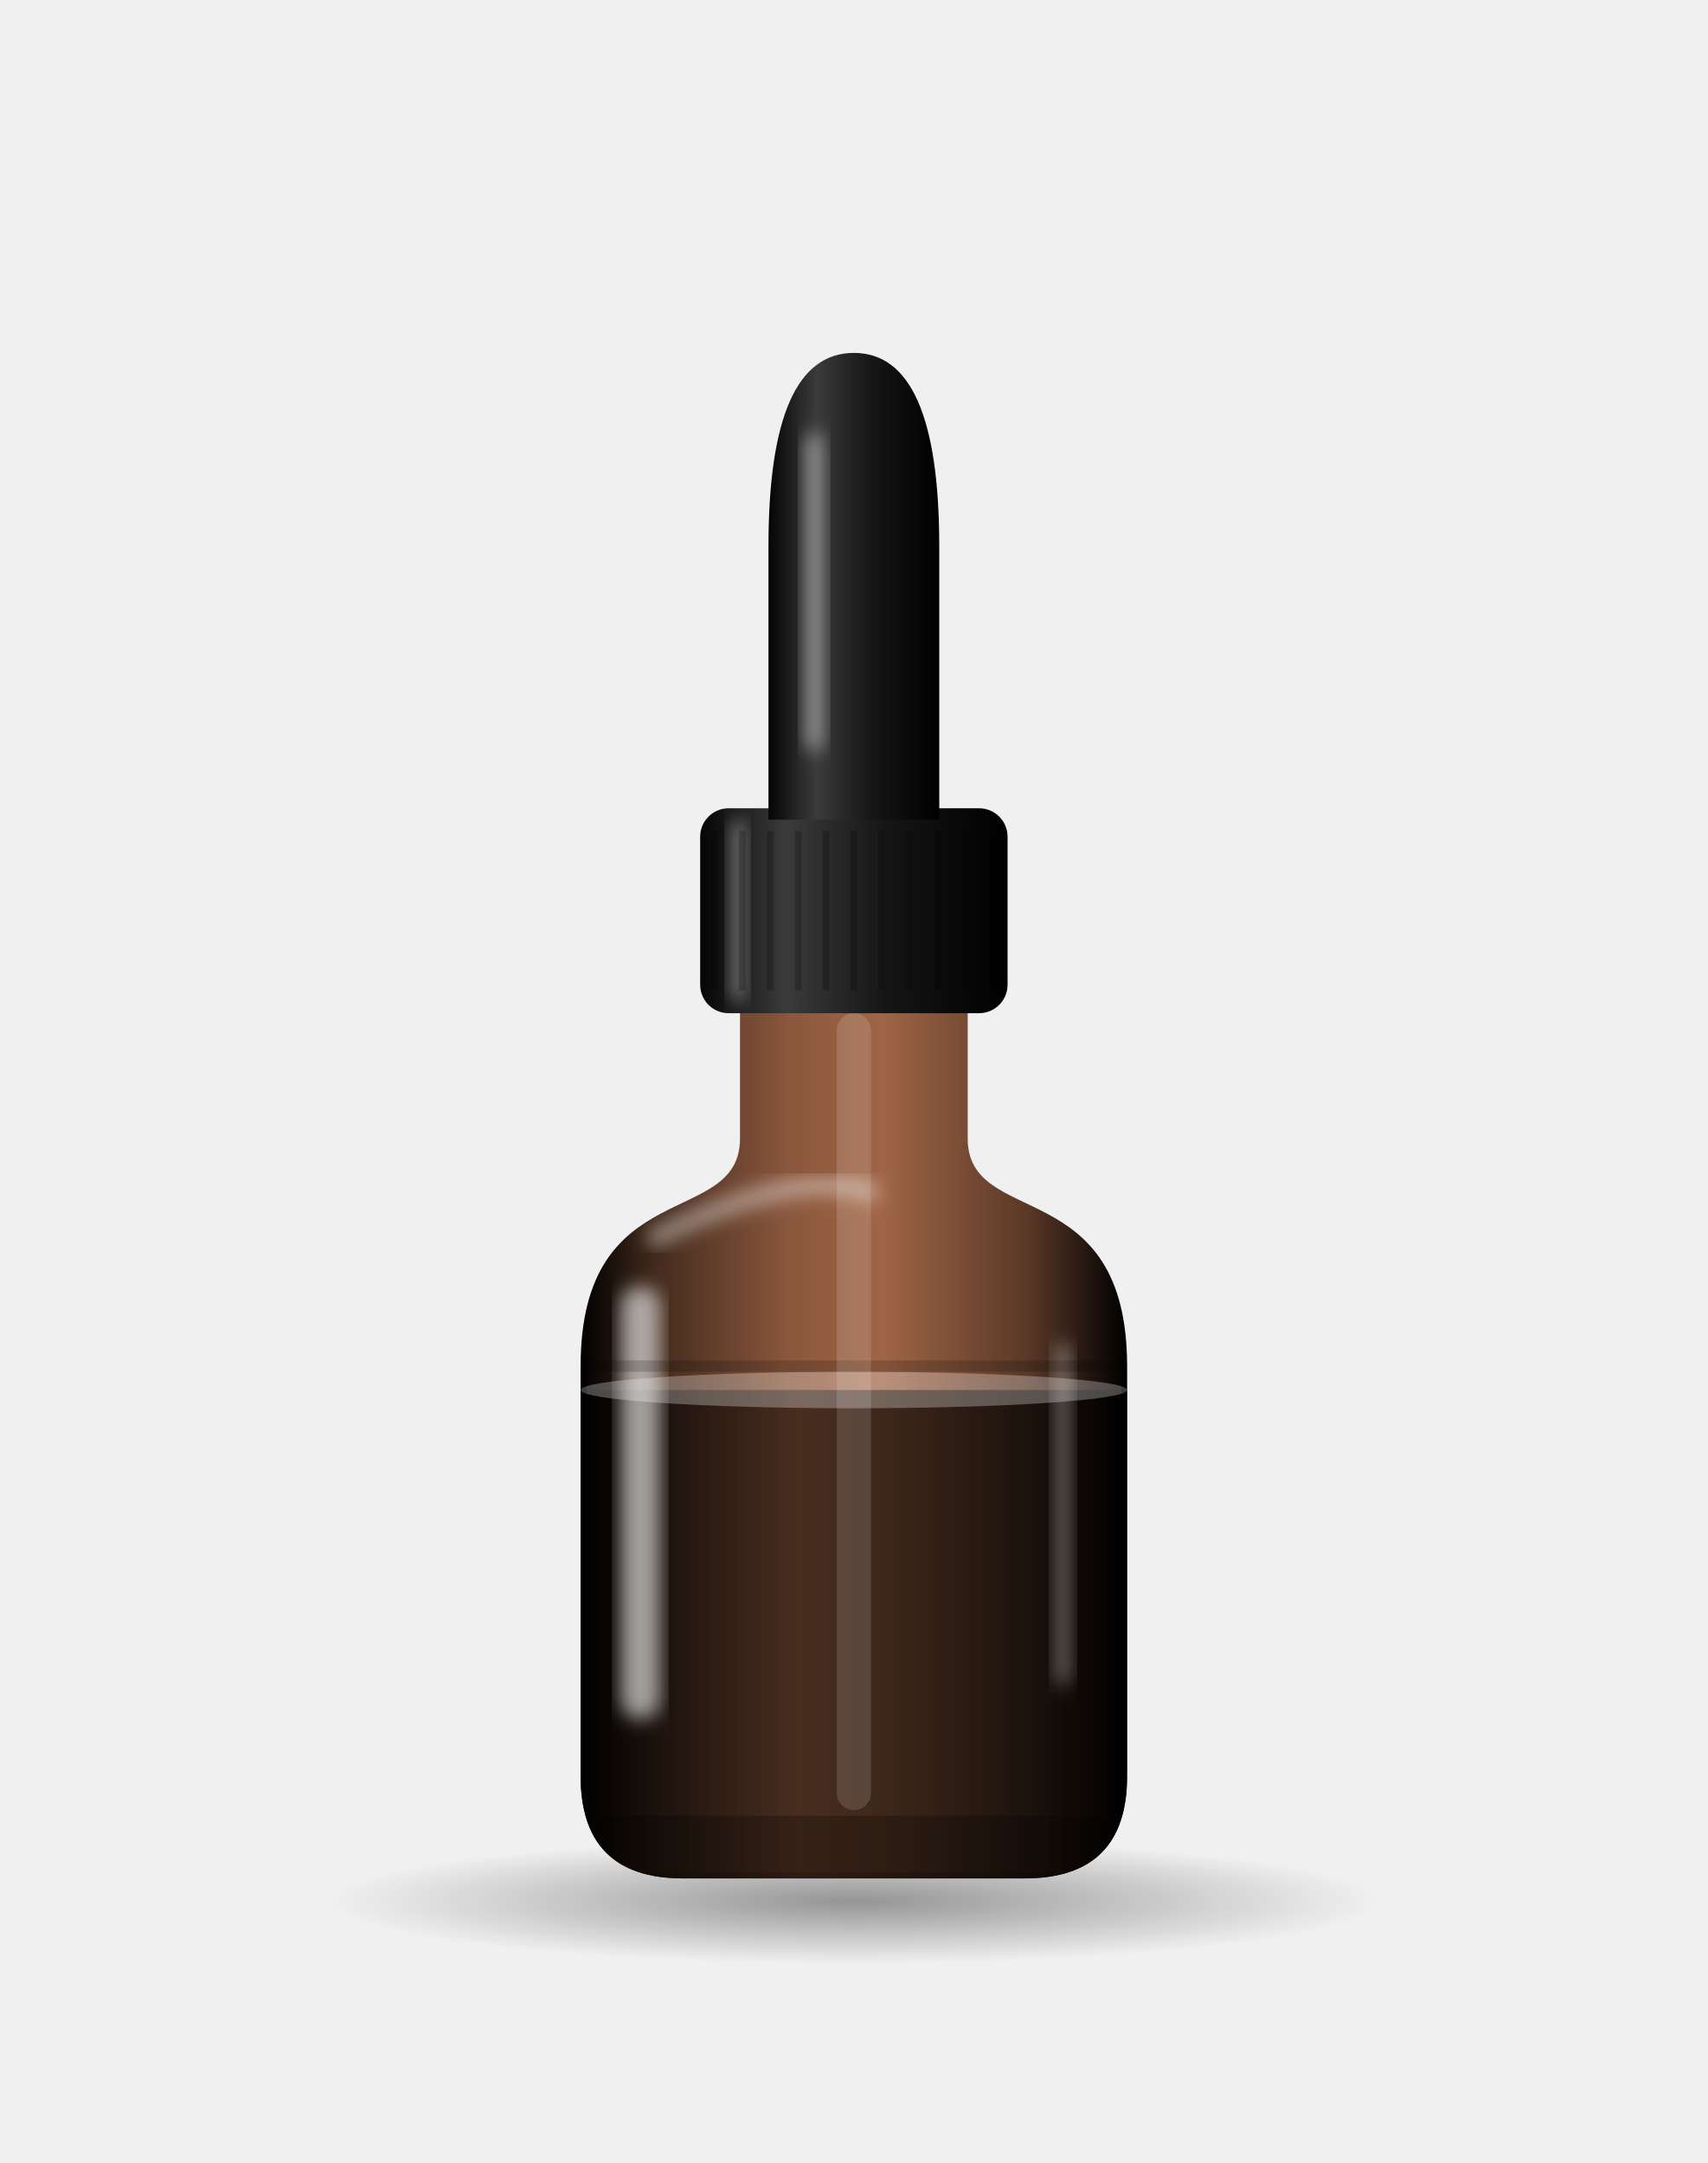
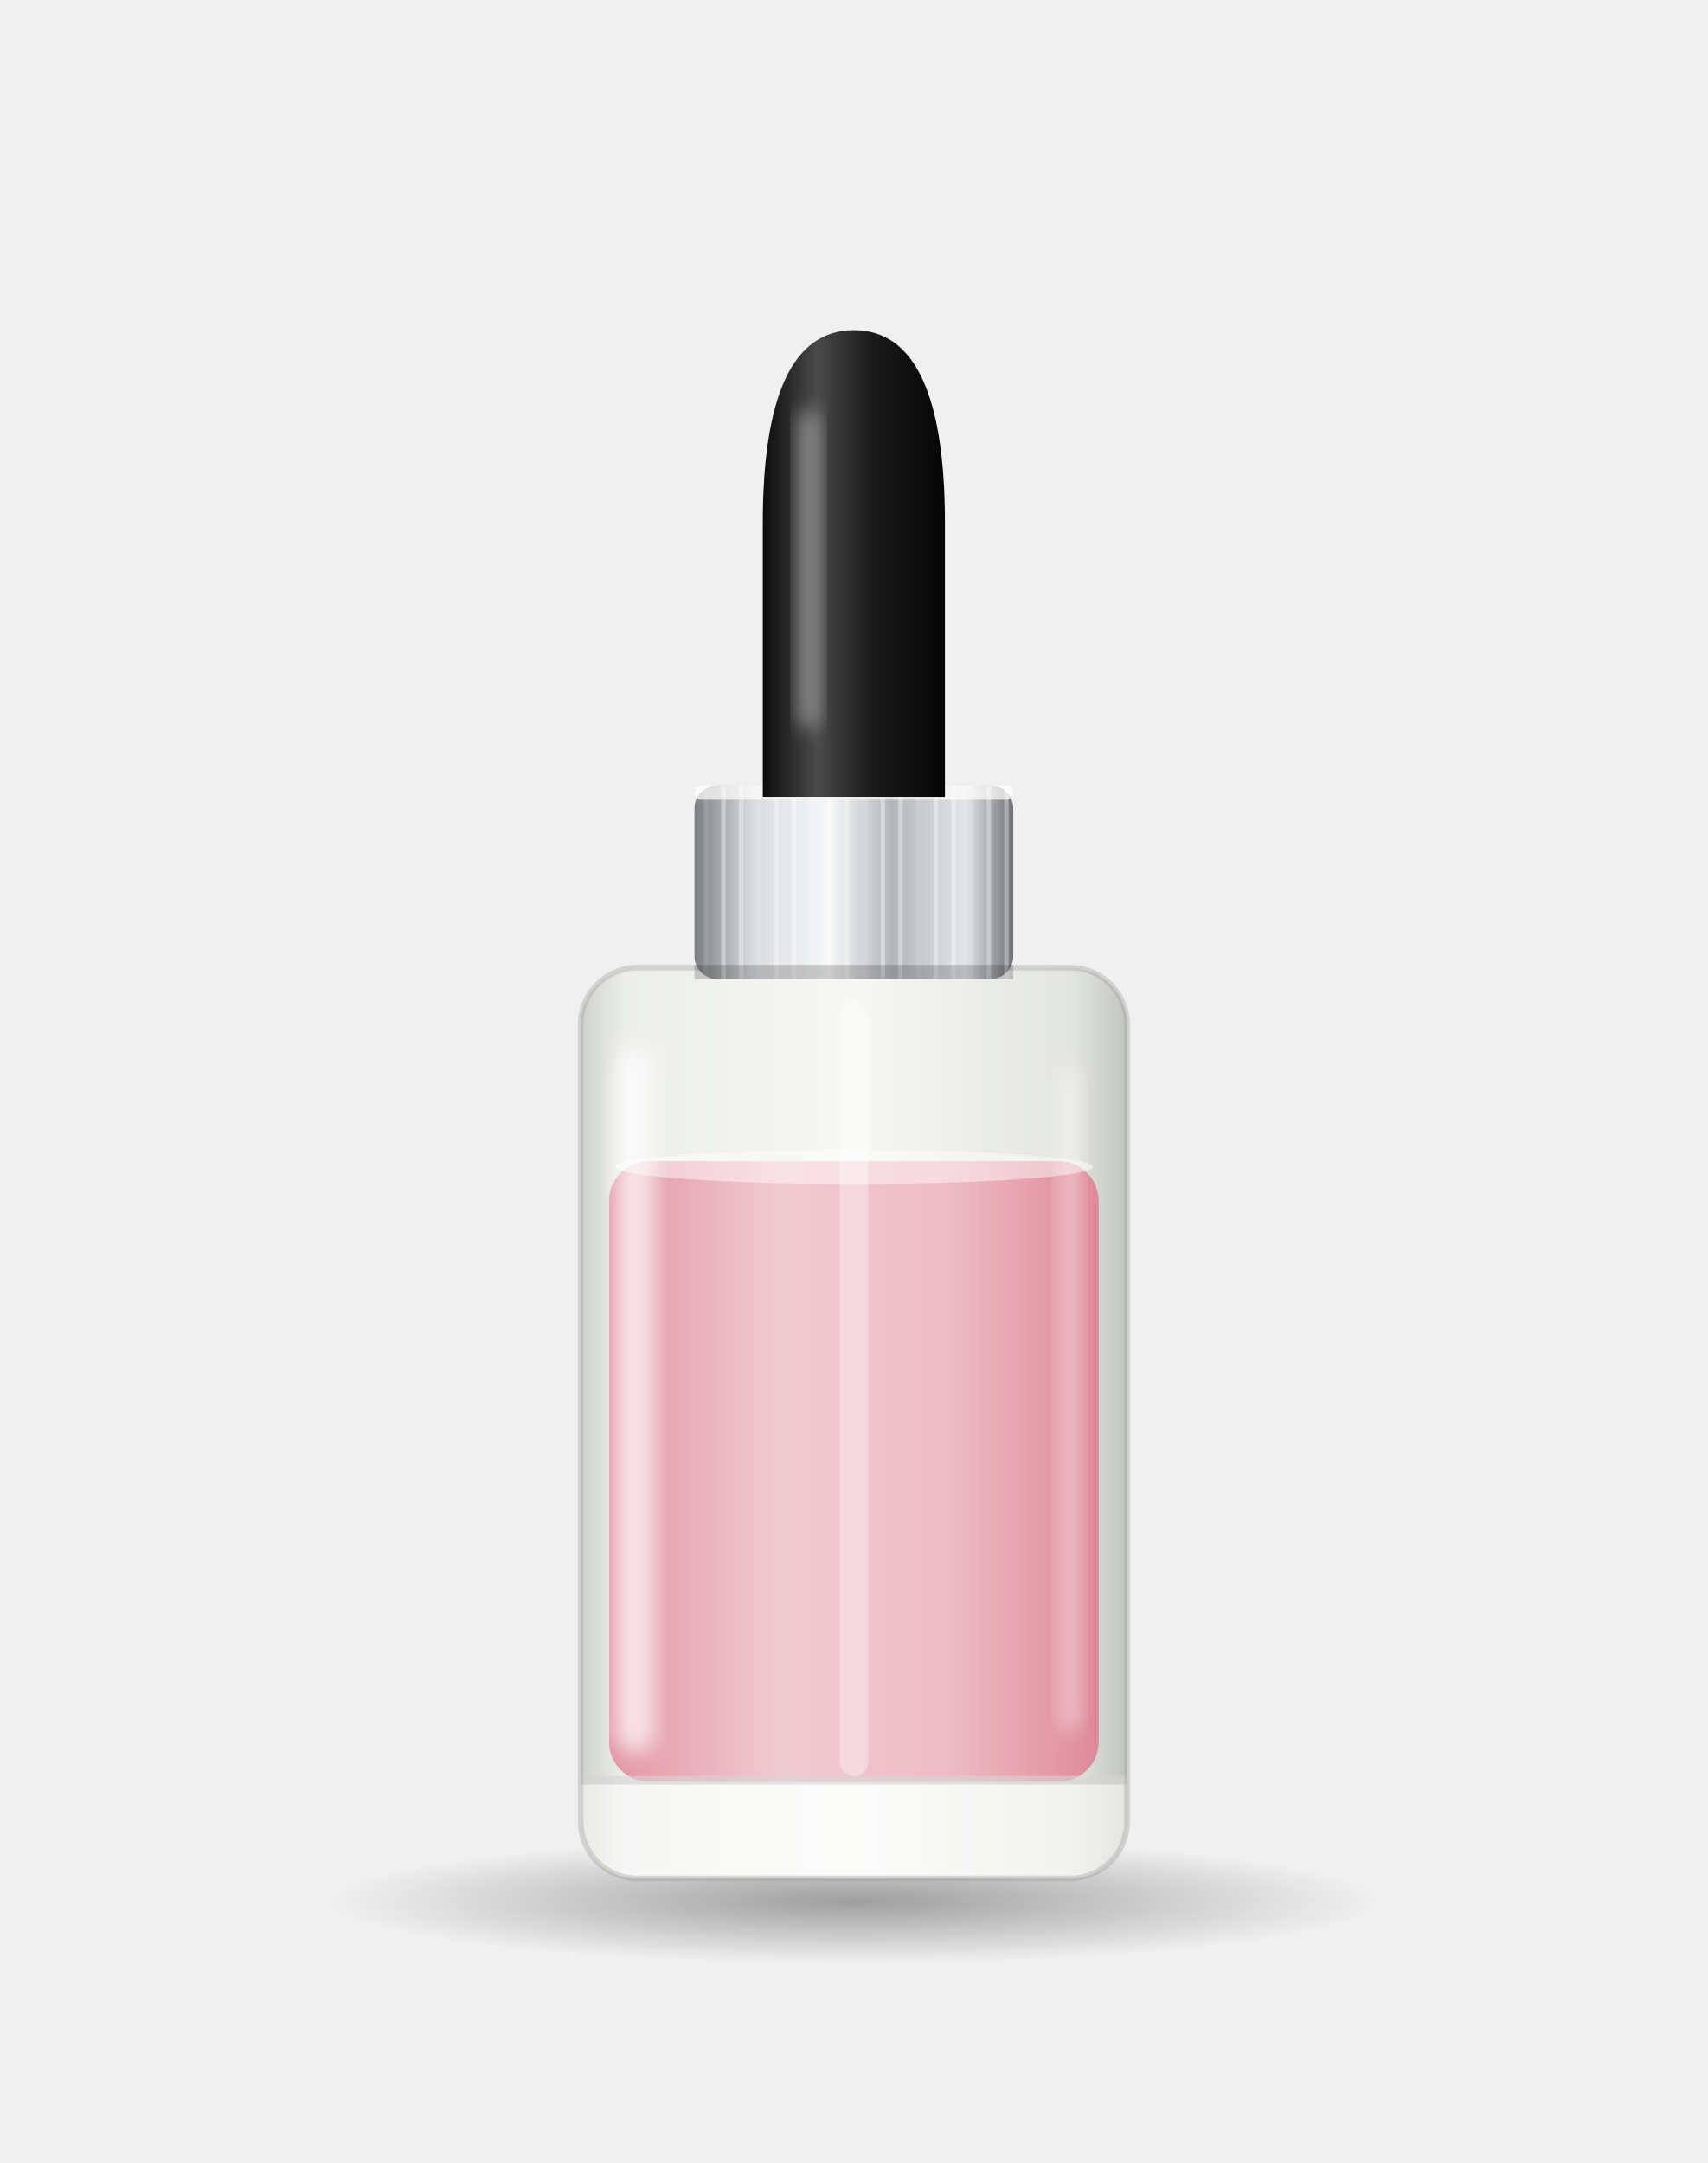
<svg xmlns="http://www.w3.org/2000/svg" viewBox="0 0 300 380" role="img" aria-label="Illustration">
  <defs>
-     <linearGradient id="gl" x1="0" x2="1">
-       <stop offset="0" stop-color="#000000" />
-       <stop offset=".14" stop-color="#442b1d" />
-       <stop offset=".38" stop-color="#8a573d" />
-       <stop offset=".55" stop-color="#a06546" />
-       <stop offset=".82" stop-color="#593827" />
-       <stop offset="1" stop-color="#000000" />
+     <linearGradient id="fg" x1="0" x2="1">
+       <stop offset="0" stop-color="#cfd2cd" />
+       <stop offset=".08" stop-color="#eceeea" />
+       <stop offset=".5" stop-color="#f7f8f5" />
+       <stop offset=".9" stop-color="#e3e5e0" />
+       <stop offset="1" stop-color="#c3c6c0" />
    </linearGradient>
    <linearGradient id="lq" x1="0" x2="1">
-       <stop offset="0" stop-color="#000000" />
-       <stop offset=".4" stop-color="#3c261a" />
-       <stop offset="1" stop-color="#000000" />
-     </linearGradient>
-     <linearGradient id="cp" x1="0" x2="1">
-       <stop offset="0" stop-color="#050505" />
-       <stop offset=".28" stop-color="#3b3b3b" />
-       <stop offset=".6" stop-color="#161616" />
-       <stop offset="1" stop-color="#000" />
+       <stop offset="0" stop-color="#d66177" />
+       <stop offset=".35" stop-color="#ebb2bd" />
+       <stop offset=".7" stop-color="#e59aa8" />
+       <stop offset="1" stop-color="#d25169" />
    </linearGradient>
    <linearGradient id="mt" x1="0" x2="1">
-       <stop offset="0" stop-color="#8a8c8e" />
-       <stop offset=".25" stop-color="#f4f5f6" />
-       <stop offset=".5" stop-color="#b9bbbd" />
-       <stop offset=".78" stop-color="#eceeef" />
-       <stop offset="1" stop-color="#7d7f82" />
+       <stop offset="0" stop-color="#7d8083" />
+       <stop offset=".18" stop-color="#d9dbdd" />
+       <stop offset=".42" stop-color="#f6f7f8" />
+       <stop offset=".62" stop-color="#b4b7ba" />
+       <stop offset=".85" stop-color="#e3e5e7" />
+       <stop offset="1" stop-color="#6f7275" />
+     </linearGradient>
+     <linearGradient id="bk" x1="0" x2="1">
+       <stop offset="0" stop-color="#0c0c0c" />
+       <stop offset=".3" stop-color="#4a4a4a" />
+       <stop offset=".6" stop-color="#1a1a1a" />
+       <stop offset="1" stop-color="#050505" />
    </linearGradient>
    <radialGradient id="sh" cx=".5" cy=".5" r=".5">
-       <stop offset="0" stop-color="#000" stop-opacity=".38" />
+       <stop offset="0" stop-color="#000" stop-opacity=".34" />
      <stop offset="1" stop-color="#000" stop-opacity="0" />
    </radialGradient>
-     <filter id="bl" x="-20%" y="-20%" width="140%" height="140%">
-       <feGaussianBlur stdDeviation="1.6" />
+     <filter id="bl" x="-30%" y="-30%" width="160%" height="160%">
+       <feGaussianBlur stdDeviation="1.8" />
    </filter>
  </defs>
  <ellipse cx="150" cy="334" rx="92" ry="11" fill="url(#sh)" />
-   <clipPath id="bc">
-     <path d="M130.0 176 L130.0 200 C130.0 216 102.0 206 102.0 240 L102.0 312 Q102.0 330 120.0 330 L180.0 330 Q198.0 330 198.0 312 L198.0 240 C198.0 206 170.0 216 170.0 200 L170.0 176 Z" />
+   <clipPath id="fc">
+     <rect x="102.0" y="170" width="96" height="160" rx="10" />
  </clipPath>
-   <path d="M130.0 176 L130.0 200 C130.0 216 102.0 206 102.0 240 L102.0 312 Q102.0 330 120.0 330 L180.0 330 Q198.0 330 198.0 312 L198.0 240 C198.0 206 170.0 216 170.0 200 L170.0 176 Z" fill="url(#gl)" />
-   <g clip-path="url(#bc)">
-     <rect x="102.0" y="244.2" width="96" height="87.8" fill="url(#lq)" opacity="0.85" />
-     <ellipse cx="150" cy="244.2" rx="48.0" ry="3.2" fill="#fff" opacity=".28" />
-     <rect x="102.0" y="319" width="96" height="12" fill="#000" opacity=".26" />
-     <rect x="109.0" y="226" width="7" height="76" rx="3.5" fill="#fff" opacity=".6" filter="url(#bl)" />
-     <rect x="185.0" y="236" width="3.5" height="60" rx="1.7" fill="#fff" opacity=".3" filter="url(#bl)" />
-     <path d="M114.0 218 Q142 204 154 210" stroke="#fff" stroke-width="3" fill="none" opacity=".45" filter="url(#bl)" />
-     <rect x="102.0" y="240" width="96" height="90" fill="none" stroke="#000" stroke-opacity=".18" stroke-width="2" />
+   <rect x="102.0" y="170" width="96" height="160" rx="10" fill="url(#fg)" />
+   <g clip-path="url(#fc)">
+     <rect x="107.0" y="204" width="86" height="109" rx="7" fill="url(#lq)" opacity=".92" />
+     <rect x="107.0" y="204" width="86" height="109" rx="7" fill="#fff" opacity=".28" />
+     <ellipse cx="150" cy="205" rx="42.0" ry="3" fill="#fff" opacity=".45" />
+     <rect x="102.0" y="312" width="96" height="18" fill="#fff" opacity=".55" />
+     <rect x="102.0" y="312" width="96" height="1.5" fill="#000" opacity=".1" />
+     <rect x="108.0" y="184" width="7" height="124" rx="3.5" fill="#fff" opacity=".7" filter="url(#bl)" />
+     <rect x="186.0" y="188" width="4" height="116" rx="2" fill="#fff" opacity=".4" filter="url(#bl)" />
  </g>
-   <rect x="147" y="178" width="6" height="140" rx="3" fill="#fff" opacity=".14" />
-   <rect x="123" y="142" width="54" height="36" rx="5" fill="url(#cp)" />
-   <rect x="128" y="144" width="3.2" height="32" rx="1.6" fill="#fff" opacity=".35" filter="url(#bl)" />
-   <rect x="124.9" y="146" width="1.2" height="28" fill="#000" opacity="0.22" />
-   <rect x="129.8" y="146" width="1.2" height="28" fill="#000" opacity="0.22" />
-   <rect x="134.7" y="146" width="1.2" height="28" fill="#000" opacity="0.22" />
-   <rect x="139.6" y="146" width="1.2" height="28" fill="#000" opacity="0.22" />
-   <rect x="144.5" y="146" width="1.2" height="28" fill="#000" opacity="0.22" />
-   <rect x="149.4" y="146" width="1.2" height="28" fill="#000" opacity="0.22" />
-   <rect x="154.3" y="146" width="1.2" height="28" fill="#000" opacity="0.22" />
-   <rect x="159.2" y="146" width="1.2" height="28" fill="#000" opacity="0.22" />
-   <rect x="164.1" y="146" width="1.2" height="28" fill="#000" opacity="0.22" />
-   <rect x="169.0" y="146" width="1.2" height="28" fill="#000" opacity="0.22" />
-   <rect x="173.9" y="146" width="1.2" height="28" fill="#000" opacity="0.22" />
-   <path d="M135 144 L135 96 Q135 62 150 62 Q165 62 165 96 L165 144 Z" fill="url(#cp)" />
-   <rect x="141" y="76" width="4" height="56" rx="2" fill="#fff" opacity=".4" filter="url(#bl)" />
+   <rect x="102.0" y="170" width="96" height="160" rx="10" fill="none" stroke="#9a9d97" stroke-opacity=".35" />
+   <rect x="147.5" y="176" width="5" height="136" rx="2.5" fill="#fff" opacity=".35" />
+   <rect x="122" y="138" width="56" height="34" rx="4" fill="url(#mt)" />
+   <rect x="123.6" y="138" width=".8" height="34" fill="#fff" opacity="0.1" />
+   <rect x="126.7" y="138" width=".8" height="34" fill="#fff" opacity="0.35" />
+   <rect x="129.8" y="138" width=".8" height="34" fill="#fff" opacity="0.35" />
+   <rect x="132.9" y="138" width=".8" height="34" fill="#fff" opacity="0.1" />
+   <rect x="136.0" y="138" width=".8" height="34" fill="#fff" opacity="0.35" />
+   <rect x="139.1" y="138" width=".8" height="34" fill="#fff" opacity="0.35" />
+   <rect x="142.2" y="138" width=".8" height="34" fill="#fff" opacity="0.1" />
+   <rect x="145.3" y="138" width=".8" height="34" fill="#fff" opacity="0.35" />
+   <rect x="148.4" y="138" width=".8" height="34" fill="#fff" opacity="0.35" />
+   <rect x="151.6" y="138" width=".8" height="34" fill="#fff" opacity="0.1" />
+   <rect x="154.7" y="138" width=".8" height="34" fill="#fff" opacity="0.35" />
+   <rect x="157.8" y="138" width=".8" height="34" fill="#fff" opacity="0.35" />
+   <rect x="160.9" y="138" width=".8" height="34" fill="#fff" opacity="0.1" />
+   <rect x="164.0" y="138" width=".8" height="34" fill="#fff" opacity="0.35" />
+   <rect x="167.1" y="138" width=".8" height="34" fill="#fff" opacity="0.35" />
+   <rect x="170.2" y="138" width=".8" height="34" fill="#fff" opacity="0.1" />
+   <rect x="173.3" y="138" width=".8" height="34" fill="#fff" opacity="0.35" />
+   <rect x="176.4" y="138" width=".8" height="34" fill="#fff" opacity="0.35" />
+   <rect x="122" y="138" width="56" height="2.5" rx="1.2" fill="#fff" opacity=".7" />
+   <rect x="122" y="169.5" width="56" height="2.5" fill="#000" opacity=".18" />
+   <path d="M134 140 L134 92 Q134 58 150 58 Q166 58 166 92 L166 140 Z" fill="url(#bk)" />
+   <rect x="140" y="72" width="4" height="56" rx="2" fill="#fff" opacity=".4" filter="url(#bl)" />
</svg>
